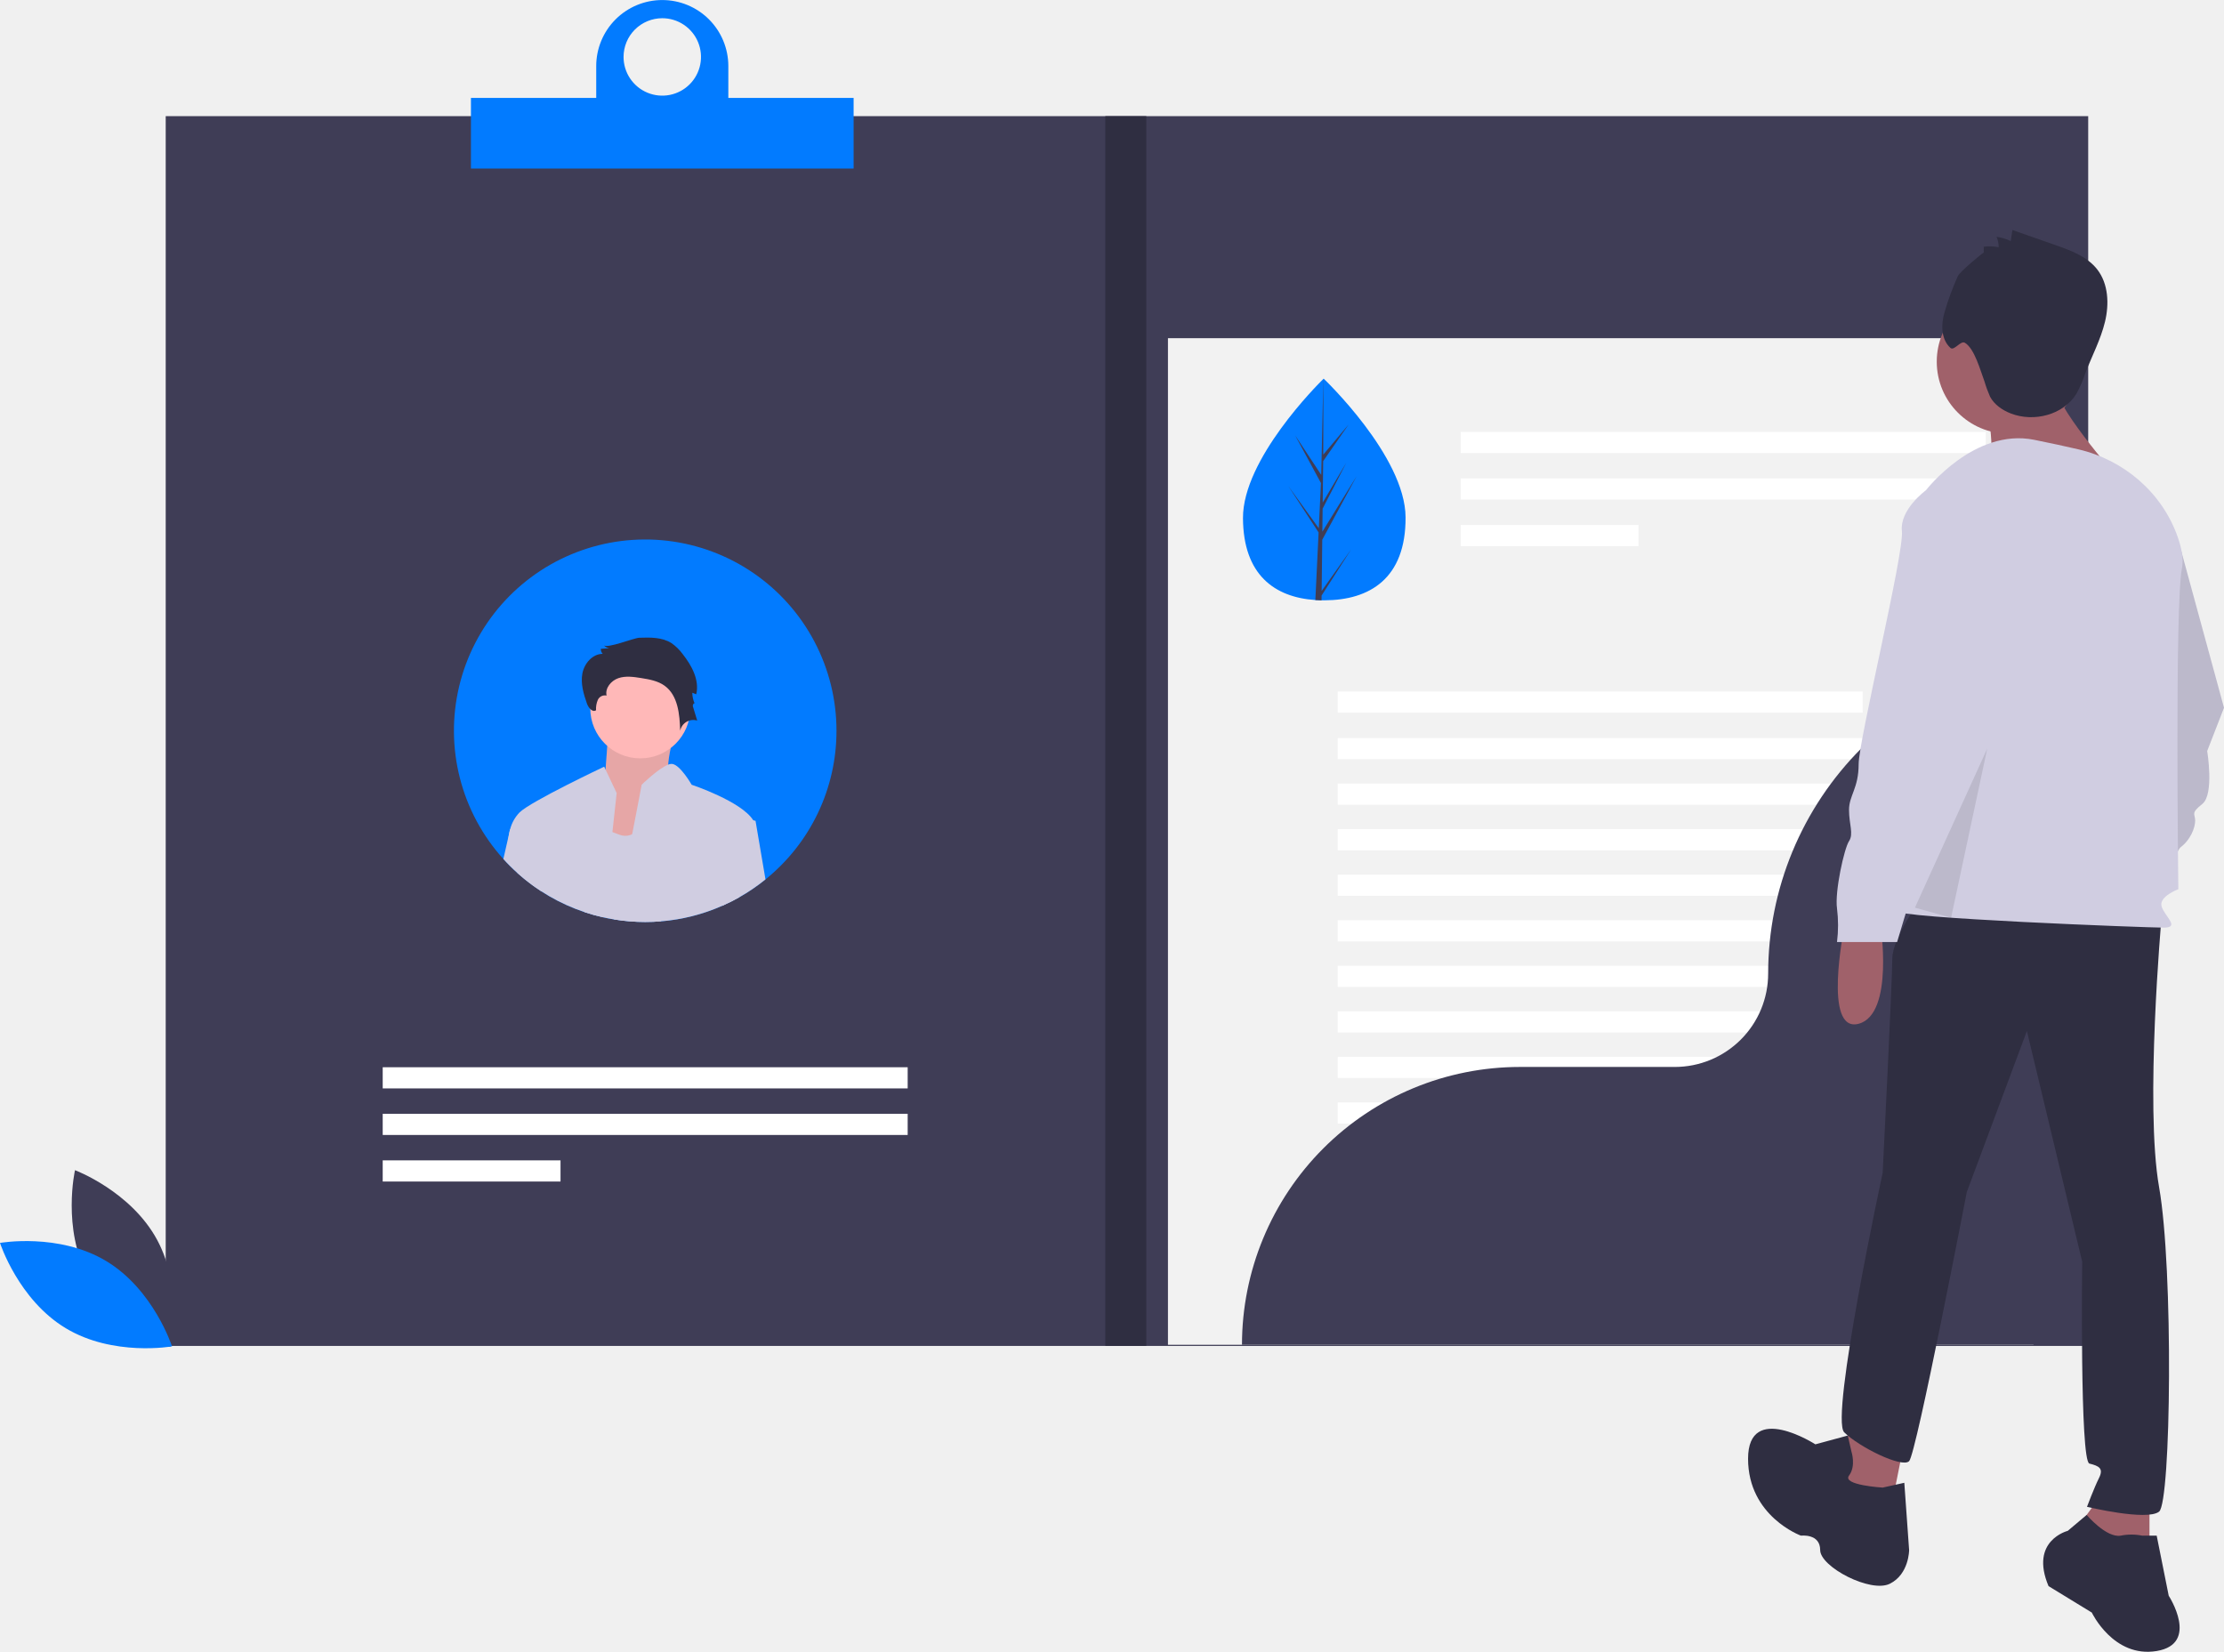
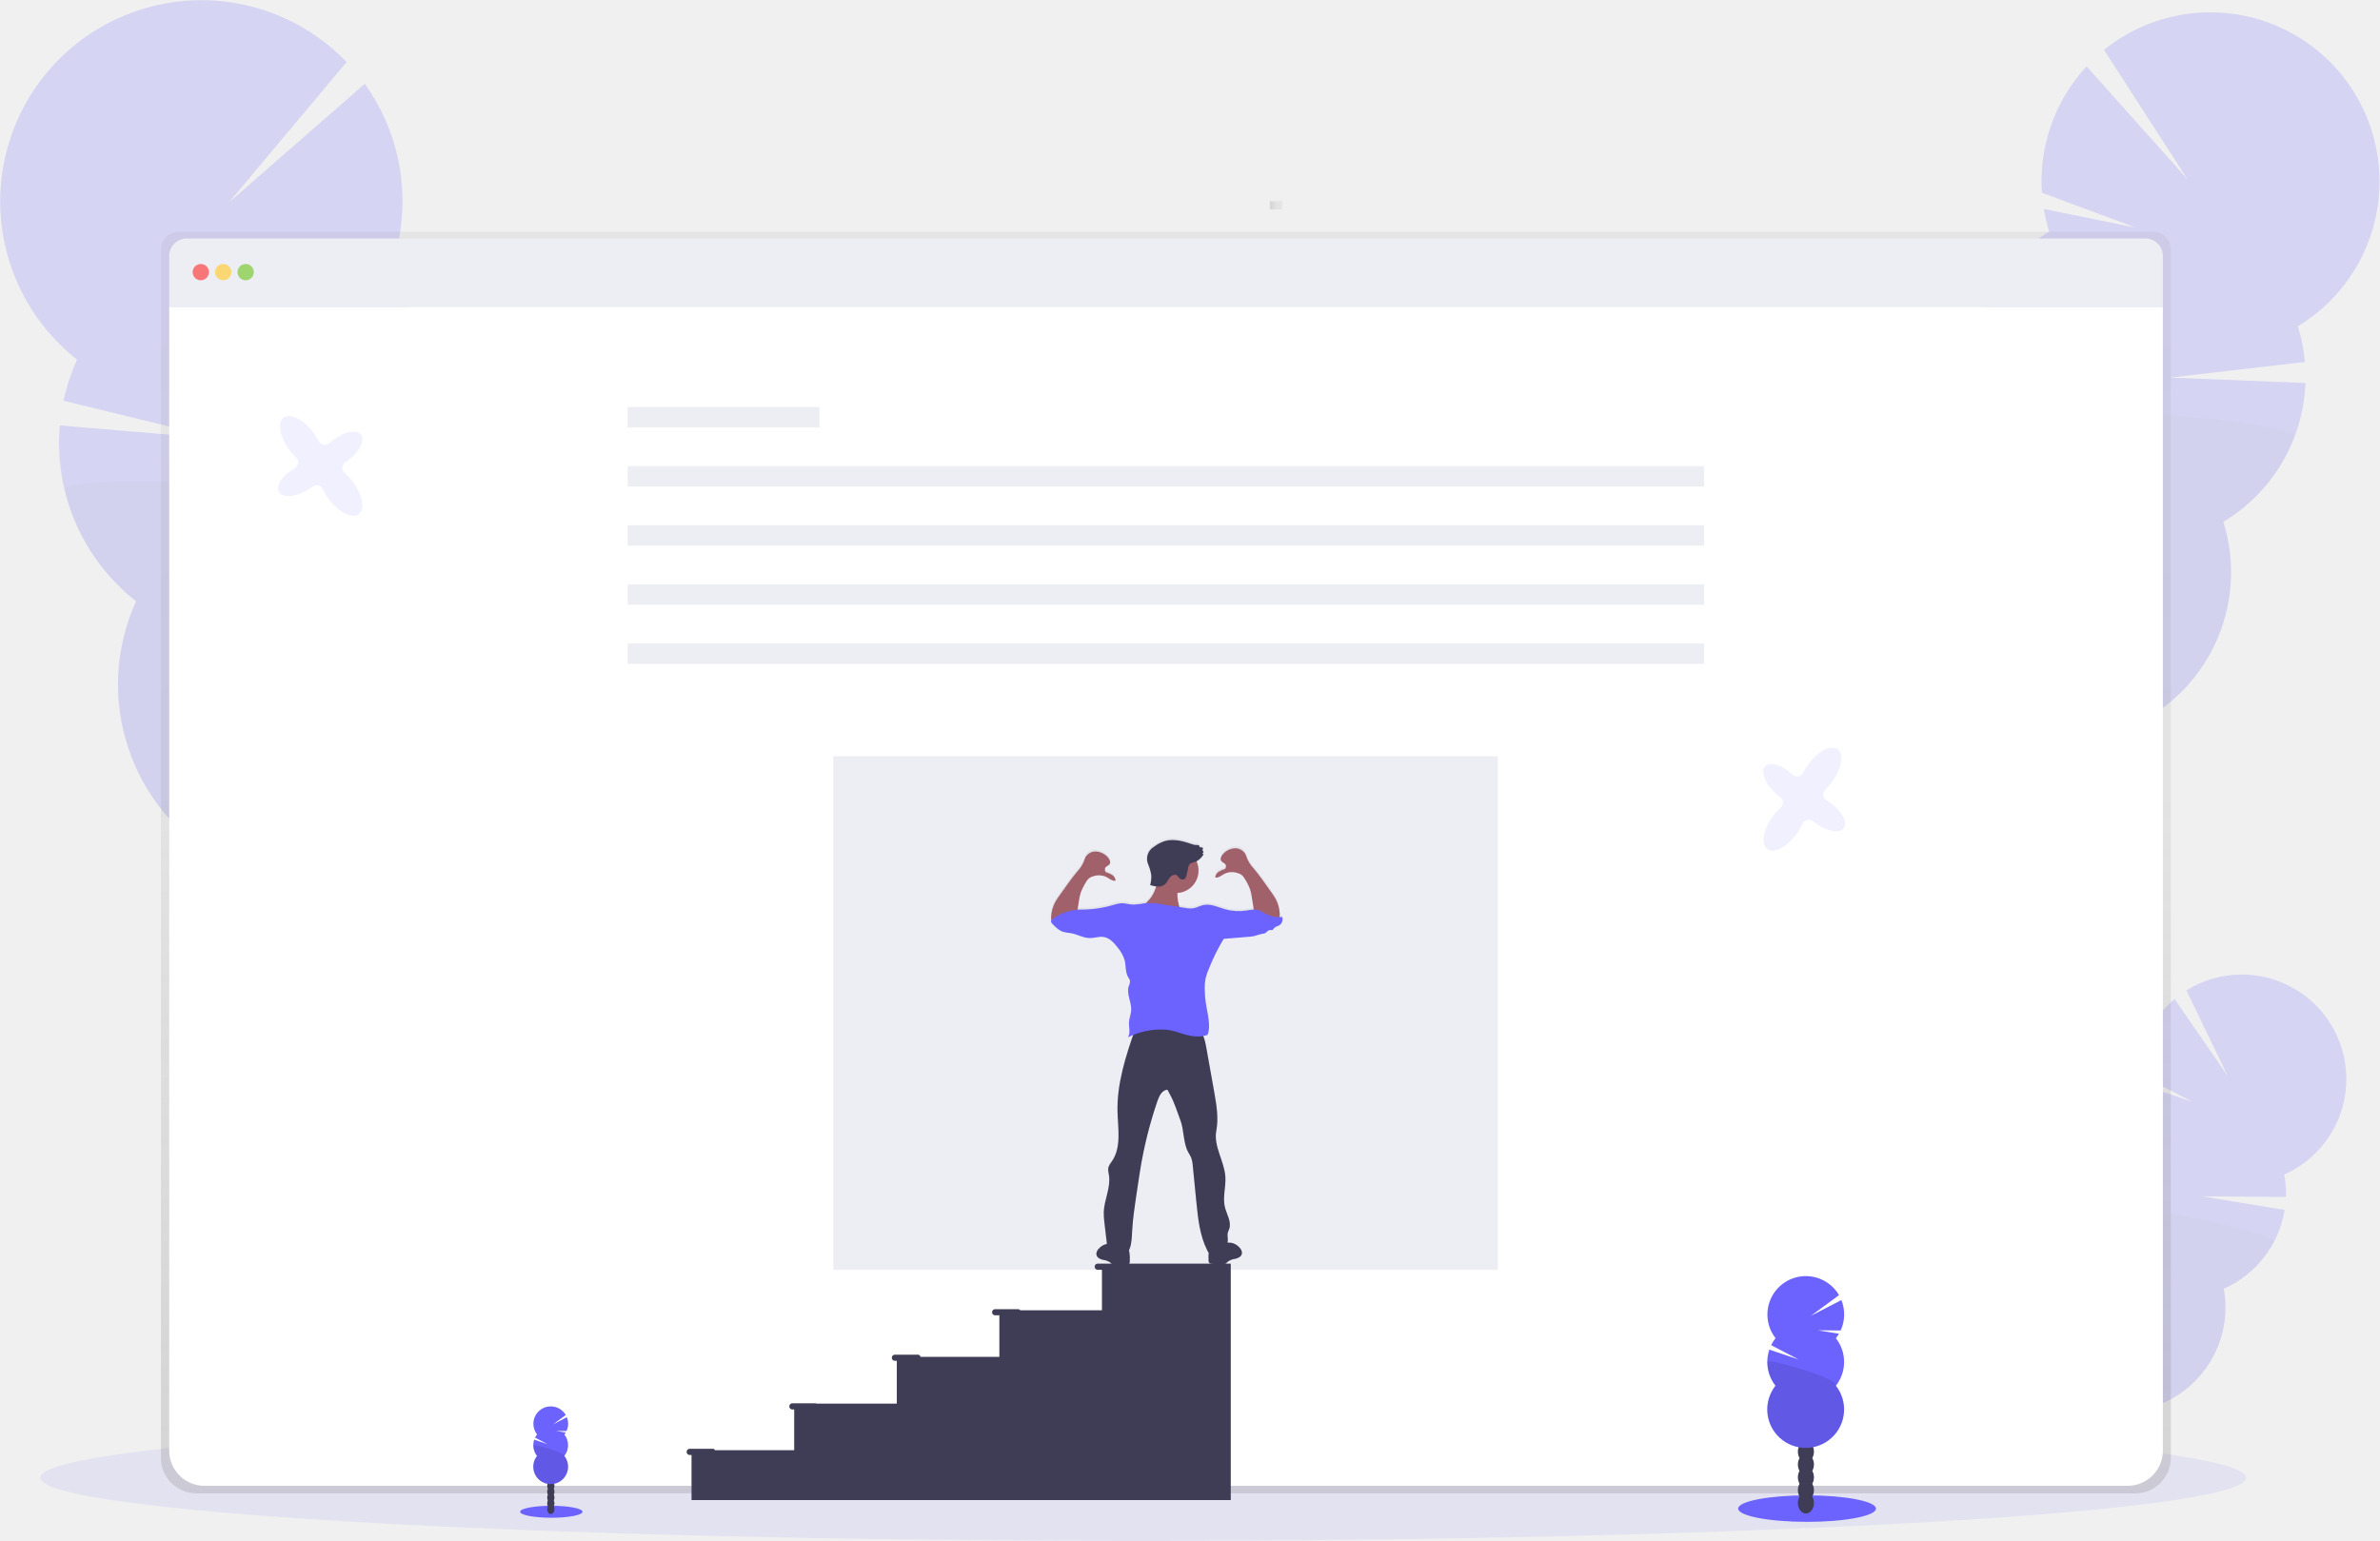
- <svg xmlns="http://www.w3.org/2000/svg" width="2192" height="1628" viewBox="0 0 2192 1628" fill="none">
-   <g clip-path="url(#clip0)">
-     <path d="M2058.15 114.474H163.327V1326.55H2058.15V114.474Z" fill="#3F3D56" />
-     <path d="M2004.27 333.322H1151.15V1325.43H2004.27V333.322Z" fill="#F2F2F2" />
-     <path d="M86.863 1258.73C112.793 1306.81 167.826 1327.45 167.826 1327.45C167.826 1327.45 180.819 1270.13 154.888 1222.05C128.958 1173.98 73.925 1153.34 73.925 1153.34C73.925 1153.34 60.933 1210.65 86.863 1258.73Z" fill="#3F3D56" />
-     <path d="M104.686 1242.91C151.501 1271.07 169.531 1327 169.531 1327C169.531 1327 111.659 1337.28 64.844 1309.12C18.03 1280.96 0 1225.03 0 1225.03C0 1225.03 57.872 1214.75 104.686 1242.91Z" fill="#027BFF" />
-     <path d="M1957.12 425.635H1439.7V446.495H1957.12V425.635Z" fill="white" />
-     <path d="M1957.12 471.526H1439.7V492.385H1957.12V471.526Z" fill="white" />
-     <path d="M1614.96 517.417H1439.7V538.276H1614.96V517.417Z" fill="white" />
-     <path d="M894.618 1051.88H377.201V1072.74H894.618V1051.88Z" fill="white" />
-     <path d="M894.618 1097.77H377.201V1118.63H894.618V1097.77Z" fill="white" />
-     <path d="M552.455 1143.66H377.201V1164.52H552.455V1143.66Z" fill="white" />
-     <path d="M1835.89 681.519H1318.47V702.378H1835.89V681.519Z" fill="white" />
-     <path d="M1835.89 727.41H1318.47V748.269H1835.89V727.41Z" fill="white" />
-     <path d="M1835.89 772.302H1318.47V793.161H1835.89V772.302Z" fill="white" />
-     <path d="M1835.89 817.193H1318.47V838.053H1835.89V817.193Z" fill="white" />
-     <path d="M1835.89 862.085H1318.47V882.945H1835.89V862.085Z" fill="white" />
-     <path d="M1835.89 906.977H1318.47V927.836H1835.89V906.977Z" fill="white" />
-     <path d="M1835.89 951.869H1318.47V972.729H1835.89V951.869Z" fill="white" />
-     <path d="M1835.89 996.761H1318.47V1017.62H1835.89V996.761Z" fill="white" />
-     <path d="M1835.89 1041.65H1318.47V1062.51H1835.89V1041.65Z" fill="white" />
-     <path d="M1835.89 1086.54H1318.47V1107.4H1835.89V1086.54Z" fill="white" />
-     <path d="M1835.89 1131.44H1318.47V1152.3H1835.89V1131.44Z" fill="white" />
-     <path d="M824.448 720.2C824.479 748.303 818.209 776.056 806.099 801.417C793.989 826.778 776.347 849.103 754.47 866.75C746.38 873.321 737.751 879.2 728.675 884.325C723.197 887.435 717.562 890.26 711.792 892.787C692.667 901.225 672.26 906.392 651.423 908.073C646.304 908.499 641.133 908.708 635.909 908.701C625.574 908.712 615.257 907.864 605.062 906.164C601.47 905.603 597.923 904.908 594.421 904.1C588.299 902.738 582.252 901.06 576.303 899.072C551.846 890.916 529.326 877.821 510.142 860.599C505.2 856.219 500.515 851.558 496.11 846.638C475.582 823.946 460.888 796.599 453.297 766.959C445.706 737.319 445.446 706.276 452.54 676.513C459.634 646.75 473.869 619.161 494.014 596.129C514.159 573.097 539.61 555.314 568.168 544.317C596.725 533.32 627.531 529.439 657.925 533.009C688.319 536.58 717.386 547.494 742.617 564.809C767.847 582.125 788.482 605.321 802.739 632.394C816.997 659.467 824.448 689.604 824.448 720.2V720.2Z" fill="#027BFF" />
-     <path d="M1385.35 509.921C1385.62 570.254 1349.84 591.476 1305.59 591.672C1304.56 591.677 1303.54 591.67 1302.52 591.651C1300.47 591.616 1298.44 591.532 1296.43 591.398C1256.48 588.748 1225.35 566.741 1225.1 510.632C1224.85 452.566 1298.75 378.959 1304.29 373.516L1304.3 373.511C1304.51 373.303 1304.62 373.2 1304.62 373.2C1304.62 373.2 1385.08 449.593 1385.35 509.921Z" fill="#027BFF" />
-     <path d="M1302.63 582.456L1331.76 541.39L1302.58 586.951L1302.52 591.651C1300.47 591.616 1298.44 591.532 1296.43 591.398L1299.32 531.027L1299.29 530.56L1299.35 530.471L1299.62 524.766L1269.97 479.354L1299.69 520.494L1299.77 521.703L1301.95 476.09L1276.53 429.139L1302.23 468.074L1304.29 373.516L1304.3 373.201L1304.3 373.511L1304.22 448.074L1329.18 418.404L1304.14 454.496L1303.66 495.332L1326.93 456.042L1303.59 501.335L1303.32 524.042L1337.1 469.346L1303.23 531.964L1302.63 582.456Z" fill="#3F3D56" />
-     <path d="M2057.02 645.321C1973.66 645.321 1893.72 678.428 1834.78 737.36C1775.83 796.292 1742.72 876.221 1742.72 959.563V959.564C1742.72 983.971 1733.02 1007.38 1715.76 1024.64C1698.5 1041.9 1675.08 1051.59 1650.67 1051.59H1498.01C1462.04 1051.59 1426.42 1058.68 1393.19 1072.44C1359.96 1086.2 1329.77 1106.37 1304.33 1131.8C1278.9 1157.23 1258.72 1187.41 1244.96 1220.64C1231.2 1253.86 1224.11 1289.47 1224.11 1325.43V1325.43H2057.02V645.321H2057.02Z" fill="#3F3D56" />
-     <path d="M1129.82 114.474H1089.41V1326.55H1129.82V114.474Z" fill="#2F2E41" />
-     <path d="M717.854 96.517V65.093C717.843 47.836 710.979 31.29 698.771 19.091C686.562 6.892 670.008 0.039 652.747 0.039C635.487 0.039 618.933 6.892 606.724 19.091C594.516 31.29 587.652 47.836 587.641 65.093V96.517H464.164V166.1H841.331V96.517H717.854ZM652.748 17.957C660.296 17.957 667.675 20.195 673.951 24.388C680.228 28.58 685.119 34.54 688.008 41.512C690.897 48.485 691.653 56.157 690.18 63.559C688.707 70.961 685.072 77.76 679.735 83.097C674.397 88.433 667.597 92.067 660.193 93.54C652.79 95.012 645.116 94.256 638.142 91.368C631.168 88.48 625.208 83.589 621.014 77.314C616.82 71.039 614.582 63.662 614.582 56.115C614.582 51.104 615.569 46.142 617.487 41.512C619.405 36.883 622.216 32.676 625.76 29.133C629.304 25.59 633.512 22.779 638.142 20.861C642.773 18.944 647.736 17.957 652.748 17.957V17.957Z" fill="#027BFF" />
-     <path d="M669.388 707.762C669.388 707.762 650.635 761.124 662.175 769.334C673.715 777.544 623.227 844.589 623.227 844.589L562.641 828.17L595.819 772.07C595.819 772.07 600.147 715.971 600.147 707.762C600.147 699.552 669.388 707.762 669.388 707.762Z" fill="#FFB8B8" />
-     <path opacity="0.1" d="M669.388 707.762C669.388 707.762 650.635 761.124 662.175 769.334C673.715 777.544 623.227 844.589 623.227 844.589L562.641 828.17L595.819 772.07C595.819 772.07 600.147 715.971 600.147 707.762C600.147 699.552 669.388 707.762 669.388 707.762Z" fill="black" />
-     <path d="M631.068 747.442C658.278 747.442 680.336 725.388 680.336 698.184C680.336 670.98 658.278 648.926 631.068 648.926C603.859 648.926 581.801 670.98 581.801 698.184C581.801 725.388 603.859 747.442 631.068 747.442Z" fill="#FFB8B8" />
-     <path d="M594.421 904.1C588.299 902.738 582.252 901.06 576.304 899.072L585.733 834.428L588.651 814.496L603.603 820.107C605.624 820.848 607.914 821.723 610.541 822.688C612.549 823.474 614.696 823.839 616.851 823.762C619.006 823.685 621.122 823.166 623.068 822.239C637.526 815.618 646.125 789.85 646.125 789.85C646.125 789.85 646.708 797.078 647.472 809.31C648.841 830.791 650.817 867.737 651.423 908.073C646.304 908.499 641.133 908.709 635.91 908.701C625.575 908.712 615.257 907.864 605.063 906.165C601.471 905.603 597.923 904.908 594.421 904.1Z" fill="#D0CDE1" />
-     <path d="M607.802 781.657L603.603 820.107L601.56 838.715L594.421 904.1C588.299 902.738 582.252 901.06 576.304 899.072C551.846 890.916 529.326 877.821 510.142 860.599L501.05 828.165C501.099 826.23 501.294 824.302 501.634 822.396C501.632 822.384 501.633 822.372 501.637 822.36C501.641 822.349 501.647 822.338 501.656 822.329C501.924 820.631 502.299 818.952 502.779 817.301C502.791 817.281 502.798 817.258 502.801 817.234C504.412 811.059 507.581 805.402 512.006 800.803C522.961 789.85 595.477 755.642 595.477 755.642L596.846 758.515L607.802 781.657Z" fill="#D0CDE1" />
-     <path d="M630.019 628.569C640.941 628.178 652.629 627.985 661.838 633.87C666.075 636.823 669.791 640.46 672.835 644.632C681.804 655.968 689.553 670.231 686.222 684.296L682.352 682.787C682.352 686.541 683.187 690.249 684.796 693.641C684.251 692.057 682.427 694.618 682.915 696.22L687.178 710.201C685.416 709.658 683.561 709.492 681.731 709.711C679.901 709.931 678.138 710.532 676.555 711.477C674.973 712.421 673.606 713.687 672.543 715.192C671.481 716.698 670.747 718.41 670.388 720.217C669.901 703.978 668.216 685.358 655.04 675.849C648.396 671.054 639.987 669.59 631.896 668.29C624.432 667.091 616.608 665.948 609.459 668.404C602.31 670.861 596.222 678.171 597.842 685.553C596.138 685.17 594.353 685.382 592.786 686.154C591.219 686.926 589.964 688.212 589.23 689.797C587.849 693.012 587.245 696.507 587.466 700C583.953 702.482 579.954 697.552 578.522 693.496C575.16 683.973 572.173 673.837 573.983 663.903C575.794 653.969 583.891 644.475 593.991 644.442C592.765 643.095 592.111 641.325 592.167 639.505L600.491 638.802C598.378 638.503 596.435 637.479 594.994 635.904C598.336 639.581 624.614 628.762 630.019 628.569Z" fill="#2F2E41" />
-     <path d="M744.659 817.234C743.38 827.492 736.061 856.469 728.675 884.325C723.197 887.435 717.562 890.26 711.792 892.787C692.667 901.226 672.26 906.393 651.423 908.073C646.304 908.499 641.133 908.709 635.909 908.701C625.575 908.712 615.257 907.864 605.062 906.165C608.879 891.44 614.02 867.176 618.825 843.406C620.284 836.223 621.721 829.063 623.068 822.239C628.344 795.349 632.429 773.442 632.429 773.442C632.429 773.442 648.818 757.371 658.539 753.645C659.856 753.057 661.302 752.818 662.738 752.949C670.752 754.273 681.708 773.442 681.708 773.442C681.708 773.442 730.875 789.827 742.369 808.435C744.119 811.019 744.927 814.125 744.659 817.234V817.234Z" fill="#D0CDE1" />
-     <path d="M536.633 817.234L533.76 878.646C525.42 873.268 517.522 867.233 510.142 860.599C505.2 856.22 500.515 851.558 496.11 846.638C498.468 836.29 500.443 827.582 501.633 822.397C501.632 822.384 501.633 822.372 501.637 822.36C501.641 822.349 501.647 822.338 501.656 822.329C502.284 819.456 502.688 817.683 502.778 817.301C502.79 817.281 502.798 817.258 502.801 817.234H536.633Z" fill="#D0CDE1" />
-     <path d="M754.471 866.75C746.38 873.321 737.751 879.2 728.675 884.325C723.198 887.435 717.562 890.26 711.792 892.787L706.337 861.003L711.815 800.803L742.37 808.435L744.66 809.019L754.471 866.75Z" fill="#D0CDE1" />
-     <path d="M2049.85 972.318C2049.85 972.318 2028.53 1076.54 2064.07 1067.06C2099.61 1057.59 2085.39 967.581 2085.39 967.581L2049.85 972.318Z" fill="#A0616A" />
-     <path d="M2149.36 541.231H2125.67C2125.67 541.231 2099.61 560.18 2101.98 581.497C2104.34 602.815 2059.33 787.567 2059.33 811.253C2059.33 834.939 2049.86 842.045 2049.86 856.256C2049.86 870.468 2054.59 879.942 2049.86 887.048C2045.12 894.154 2035.64 936.789 2038.01 953.369C2039.39 964.38 2039.39 975.519 2038.01 986.53H2097.24C2097.24 986.53 2139.88 842.045 2149.36 834.939C2158.83 827.833 2163.57 815.99 2163.57 808.884C2163.57 801.778 2158.83 801.778 2170.68 792.304C2182.52 782.829 2175.42 740.194 2175.42 740.194L2192 697.559L2149.36 541.231Z" fill="#D0CDE1" />
-     <path opacity="0.1" d="M2149.36 541.231H2125.67C2125.67 541.231 2099.61 560.18 2101.98 581.497C2104.34 602.815 2059.33 787.567 2059.33 811.253C2059.33 834.939 2049.86 842.045 2049.86 856.256C2049.86 870.468 2054.59 879.942 2049.86 887.048C2045.12 894.154 2035.64 936.789 2038.01 953.369C2039.39 964.38 2039.39 975.519 2038.01 986.53H2097.24C2097.24 986.53 2139.88 842.045 2149.36 834.939C2158.83 827.833 2163.57 815.99 2163.57 808.884C2163.57 801.778 2158.83 801.778 2170.68 792.304C2182.52 782.829 2175.42 740.194 2175.42 740.194L2192 697.559L2149.36 541.231Z" fill="black" />
-     <path d="M1817.68 914.287C1817.68 914.287 1796.36 1018.51 1831.9 1009.03C1867.43 999.557 1853.22 909.55 1853.22 909.55L1817.68 914.287Z" fill="#A0616A" />
-     <path d="M1824.79 1399.85L1810.58 1459.07L1862.7 1492.23L1876.91 1421.17L1824.79 1399.85Z" fill="#A0616A" />
-     <path d="M2071.18 1473.28L2045.12 1508.81L2075.91 1544.34H2118.56V1473.28H2071.18Z" fill="#A0616A" />
-     <path d="M2125.66 1513.55H2111.45C2104.42 1512.12 2097.16 1512.12 2090.13 1513.55C2075.91 1515.91 2056.63 1493.12 2056.63 1493.12L2038.01 1508.81C2038.01 1508.81 2000.1 1518.28 2019.06 1563.29L2061.7 1589.34C2061.7 1589.34 2083.02 1634.34 2125.66 1627.24C2168.31 1620.13 2137.51 1572.76 2137.51 1572.76L2125.66 1513.55Z" fill="#2F2E41" />
-     <path d="M1824.79 1430.64L1821.19 1414.87L1789.25 1423.54C1789.25 1423.54 1722.92 1380.9 1722.92 1437.75C1722.92 1494.6 1775.04 1513.55 1775.04 1513.55C1775.04 1513.55 1793.99 1511.18 1793.99 1527.76C1793.99 1544.34 1843.74 1570.39 1862.7 1560.92C1881.65 1551.44 1881.65 1527.76 1881.65 1527.76L1876.91 1461.44L1855.59 1466.17C1855.59 1466.17 1815.31 1463.81 1822.42 1454.33C1829.53 1444.86 1824.79 1430.64 1824.79 1430.64Z" fill="#2F2E41" />
-     <path d="M1893.49 885.864C1893.49 885.864 1865.07 923.762 1865.07 945.079C1865.07 966.397 1855.59 1155.89 1855.59 1155.89C1855.59 1155.89 1803.47 1397.48 1817.68 1411.7C1831.9 1425.91 1874.54 1447.22 1881.65 1440.12C1888.76 1433.01 1938.51 1174.83 1938.51 1174.83L1997.73 1016.14L2052.22 1243.52C2052.22 1243.52 2049.85 1440.12 2059.33 1442.49C2068.81 1444.86 2073.55 1447.22 2068.81 1456.7C2064.07 1466.17 2056.96 1485.12 2056.96 1485.12C2056.96 1485.12 2116.19 1499.33 2128.03 1489.86C2139.88 1480.39 2142.25 1250.63 2128.03 1170.1C2113.82 1089.56 2130.4 904.813 2130.4 904.813L1893.49 885.864Z" fill="#2F2E41" />
-     <path d="M1979.97 427.538C2019.22 427.538 2051.04 395.724 2051.04 356.479C2051.04 317.235 2019.22 285.421 1979.97 285.421C1940.71 285.421 1908.89 317.235 1908.89 356.479C1908.89 395.724 1940.71 427.538 1979.97 427.538Z" fill="#A0616A" />
-     <path d="M1958.64 401.483C1958.64 401.483 1968.12 451.224 1958.64 465.435C1949.17 479.647 2086.58 470.173 2086.58 470.173C2086.58 470.173 2020.24 394.377 2027.35 380.165C2034.46 365.954 1958.64 401.483 1958.64 401.483Z" fill="#A0616A" />
-     <path d="M1898.23 483.2C1898.23 483.2 1945.62 421.616 2004.84 433.459C2020.83 436.656 2035.44 439.854 2048.25 442.818C2093.38 453.263 2130.9 485.419 2146.32 529.092C2150.32 540.417 2152.32 551.298 2150.54 560.18C2143.43 595.709 2146.99 876.389 2146.99 876.389C2146.99 876.389 2128.04 883.495 2130.4 892.97C2132.77 902.444 2149.36 914.287 2132.77 914.287C2116.19 914.287 1865.07 904.813 1869.8 897.707C1874.54 890.601 1898.23 483.2 1898.23 483.2Z" fill="#D0CDE1" />
-     <path d="M1921.92 483.2H1898.23C1898.23 483.2 1872.17 502.149 1874.54 523.466C1876.91 544.784 1831.9 729.536 1831.9 753.222C1831.9 776.908 1822.42 784.014 1822.42 798.225C1822.42 812.437 1827.16 821.911 1822.42 829.017C1817.68 836.123 1808.21 878.758 1810.58 895.338C1811.95 906.349 1811.95 917.488 1810.58 928.499H1869.8C1869.8 928.499 1912.45 784.014 1921.92 776.908C1931.4 769.802 1936.14 757.959 1936.14 750.853C1936.14 743.747 1931.4 743.747 1943.25 734.273C1955.09 724.798 1947.98 682.163 1947.98 682.163L1964.57 639.528L1921.92 483.2Z" fill="#D0CDE1" />
-     <path opacity="0.1" d="M1887.38 894.582L1958.64 737.825L1923.02 904.537L1887.38 894.582Z" fill="black" />
-     <path d="M1955.17 249.022L1955.21 243.158C1960.11 242.536 1965.07 242.71 1969.91 243.674C1969.97 240.134 1969.23 236.627 1967.76 233.406C1972.64 234.048 1977.39 235.46 1981.82 237.59L1983.45 226.699L2025.89 241.567C2041.12 246.904 2057.22 252.846 2067.1 265.602C2078.12 279.823 2078.92 299.722 2074.69 317.208C2070.46 334.694 2061.86 350.759 2055.43 367.565C2053.09 374.74 2050.07 381.677 2046.42 388.281C2033.59 408.951 2004.64 416.327 1981.95 407.546C1973.58 404.305 1965.67 398.901 1961.43 390.99C1959.26 386.082 1957.41 381.038 1955.9 375.889C1951.95 365.445 1946.2 343.598 1936.62 337.85C1932.41 335.321 1925.99 346.18 1922.35 342.877C1913.01 334.39 1912.95 319.558 1916.65 307.488C1920.14 295.393 1924.49 283.566 1929.69 272.099C1931.92 267.472 1955.18 248.319 1955.17 249.022Z" fill="#2F2E41" />
+ <svg xmlns="http://www.w3.org/2000/svg" xmlns:xlink="http://www.w3.org/1999/xlink" id="bf987f75-b15a-4b7f-a137-75b4492c4a21" data-name="Layer 1" width="1167.52" height="756.03" viewBox="0 0 1167.52 756.03">
+   <defs>
+     <linearGradient id="b752362c-f89d-48d5-9dd1-266417fc8d3c" x1="588.17" y1="804.7" x2="588.17" y2="185.7" gradientUnits="userSpaceOnUse">
+       <stop offset="0" stop-color="gray" stop-opacity="0.25" />
+       <stop offset="0.54" stop-color="gray" stop-opacity="0.12" />
+       <stop offset="1" stop-color="gray" stop-opacity="0.1" />
+     </linearGradient>
+     <linearGradient id="a11e32f9-0bc0-4cef-b66b-30dd4b707f0c" x1="567.7" y1="1179.83" x2="567.7" y2="1173.83" gradientTransform="translate(74.47 -1004.13)" xlink:href="#b752362c-f89d-48d5-9dd1-266417fc8d3c" />
+     <linearGradient id="ada07a9a-e50a-4215-9506-0eaaef22308f" x1="588.52" y1="693.03" x2="588.52" y2="483.16" xlink:href="#b752362c-f89d-48d5-9dd1-266417fc8d3c" />
+   </defs>
+   <ellipse cx="560.76" cy="725.03" rx="541" ry="31" fill="#6c63ff" opacity="0.1" />
+   <g opacity="0.2">
+     <path d="M1023.5,798.41a17.73,17.73,0,0,1-1.73,2.67q-8.64-6.09-17.57-11.93c.12-.25.25-.51.39-.76a16.84,16.84,0,0,1,6-6.52c3.29-2,7-2.48,10-.86s4.76,4.94,4.94,8.78A16.84,16.84,0,0,1,1023.5,798.41Z" transform="translate(-16.24 -71.99)" fill="#3f3d56" />
+     <ellipse cx="1022.06" cy="778.26" rx="14.01" ry="10.7" transform="translate(-160.29 1245.24) rotate(-62.09)" fill="#3f3d56" />
+     <ellipse cx="1030.07" cy="763.12" rx="14.01" ry="10.7" transform="translate(-142.65 1244.27) rotate(-62.09)" fill="#3f3d56" />
+     <ellipse cx="1038.09" cy="747.99" rx="14.01" ry="10.7" transform="translate(-125.01 1243.3) rotate(-62.09)" fill="#3f3d56" />
+     <ellipse cx="1046.11" cy="732.85" rx="14.01" ry="10.7" transform="translate(-107.37 1242.33) rotate(-62.09)" fill="#3f3d56" />
+     <path d="M1065.55,610.51a51.89,51.89,0,0,1-.78-7l27,9.08-27-14A51.4,51.4,0,0,1,1083,562.14L1109.11,600l-20.31-42.07a51.28,51.28,0,1,1,48,90.35,51.19,51.19,0,0,1,.8,11l-41.15-.32,40.52,6.67a51.33,51.33,0,0,1-29.84,38.68,51.28,51.28,0,1,1-71.23-37.72,51.29,51.29,0,0,1,29.67-56Z" transform="translate(-16.24 -71.99)" fill="#6c63ff" />
+     <path d="M1131.64,681.39a51,51,0,0,1-24.53,22.88,51.28,51.28,0,1,1-71.23-37.72C1033.89,655.62,1134.34,676.31,1131.64,681.39Z" transform="translate(-16.24 -71.99)" opacity="0.1" />
  </g>
-   <defs>
-     <clipPath id="clip0">
-       <rect width="2192" height="1628" fill="white" />
-     </clipPath>
-   </defs>
+   <g opacity="0.2">
+     <path d="M991.37,495.94a31.64,31.64,0,0,1-2.25,4.64q-15.11-8.06-30.61-15.66c.14-.43.3-.88.47-1.31a27.2,27.2,0,0,1,8.3-11.66c4.87-3.9,10.74-5.37,16-3.38s8.62,7,9.67,13.11A27.21,27.21,0,0,1,991.37,495.94Z" transform="translate(-16.24 -71.99)" fill="#3f3d56" />
+     <ellipse cx="985.03" cy="463.85" rx="22.69" ry="17.33" transform="translate(184.88 1147.47) rotate(-69.16)" fill="#3f3d56" />
+     <ellipse cx="994.89" cy="437.94" rx="22.69" ry="17.33" transform="translate(215.46 1139.99) rotate(-69.16)" fill="#3f3d56" />
+     <ellipse cx="1004.76" cy="412.02" rx="22.69" ry="17.33" transform="translate(246.03 1132.51) rotate(-69.16)" fill="#3f3d56" />
+     <ellipse cx="1014.62" cy="386.11" rx="22.69" ry="17.33" transform="translate(276.61 1125.04) rotate(-69.16)" fill="#3f3d56" />
+     <path d="M1021.49,185.69a83.36,83.36,0,0,1-2.65-11.18l45.22,9.21-46.16-17.18a83.11,83.11,0,0,1,21.91-62L1089.37,160l-41-63.53a83,83,0,1,1,95.09,135.6,83.42,83.42,0,0,1,3.46,17.51l-66.17,7.68,66.43,2.65A83.07,83.07,0,0,1,1106.93,328a83,83,0,1,1-122-46.42,83,83,0,0,1,36.52-95.93Z" transform="translate(-16.24 -71.99)" fill="#6c63ff" />
+     <path d="M1141.79,286.39A82.59,82.59,0,0,1,1106.93,328a83,83,0,1,1-122-46.42C979.6,264.46,1145.11,277.69,1141.79,286.39Z" transform="translate(-16.24 -71.99)" opacity="0.1" />
+   </g>
+   <g opacity="0.2">
+     <path d="M194.62,582.15a37.29,37.29,0,0,0,2,5.8q19-7.28,38.43-14c-.11-.53-.22-1.08-.36-1.62a32.41,32.41,0,0,0-8.07-15c-5.18-5.32-11.89-7.92-18.34-6.34s-11.2,7-13.35,14A32.49,32.49,0,0,0,194.62,582.15Z" transform="translate(-16.24 -71.99)" fill="#3f3d56" />
+     <ellipse cx="206.83" cy="545.22" rx="20.61" ry="26.98" transform="translate(-139.61 -7.4) rotate(-13.72)" fill="#3f3d56" />
+     <ellipse cx="199.01" cy="513.19" rx="20.61" ry="26.98" transform="translate(-132.24 -10.16) rotate(-13.72)" fill="#3f3d56" />
+     <ellipse cx="191.2" cy="481.16" rx="20.61" ry="26.98" transform="translate(-124.87 -12.93) rotate(-13.72)" fill="#3f3d56" />
+     <ellipse cx="183.38" cy="449.12" rx="20.61" ry="26.98" transform="translate(-117.5 -15.7) rotate(-13.72)" fill="#3f3d56" />
+     <path d="M204.82,211.62a97.86,97.86,0,0,0,4.78-12.8L154.89,203l57-13.46a98.81,98.81,0,0,0-16.71-76.43L128.5,171.35l57.77-68.92a98.72,98.72,0,1,0-132.2,146,99.32,99.32,0,0,0-6.67,20.16l76.95,18.81-78.78-6.67A98.81,98.81,0,0,0,83,367a98.71,98.71,0,1,0,150.76-36.8,98.71,98.71,0,0,0-29-118.58Z" transform="translate(-16.24 -71.99)" fill="#6c63ff" />
+     <path d="M48,312.71A98.29,98.29,0,0,0,83,367a98.71,98.71,0,1,0,150.76-36.8C242.64,310.75,45.39,302,48,312.71Z" transform="translate(-16.24 -71.99)" opacity="0.1" />
+   </g>
+   <path d="M1072.54,185.7H103.8a8.64,8.64,0,0,0-8.63,8.66V787.24a17.43,17.43,0,0,0,17.4,17.46h951.2a17.43,17.43,0,0,0,17.4-17.46V194.36A8.65,8.65,0,0,0,1072.54,185.7Z" transform="translate(-16.24 -71.99)" fill="url(#b752362c-f89d-48d5-9dd1-266417fc8d3c)" />
+   <path d="M1077.25,222.51V783.75A17.26,17.26,0,0,1,1060,801H116.51a17.26,17.26,0,0,1-17.26-17.26V222.51Z" transform="translate(-16.24 -71.99)" fill="#fff" />
+   <path d="M1077.25,197.57v24.94h-978V197.57a8.56,8.56,0,0,1,8.56-8.56h960.88A8.56,8.56,0,0,1,1077.25,197.57Z" transform="translate(-16.24 -71.99)" fill="#ededf4" />
+   <circle cx="98.51" cy="133.52" r="4" fill="#fa5959" opacity="0.8" />
+   <circle cx="109.51" cy="133.52" r="4" fill="#fed253" opacity="0.8" />
+   <circle cx="120.51" cy="133.52" r="4" fill="#8ccf4d" opacity="0.8" />
+   <rect x="640.17" y="169.7" width="4" height="6" transform="translate(798.63 -541.45) rotate(90)" fill="url(#a11e32f9-0bc0-4cef-b66b-30dd4b707f0c)" />
+   <rect x="307.93" y="199.71" width="94" height="10" fill="#ededf4" />
+   <rect x="307.93" y="228.71" width="528" height="10" fill="#ededf4" />
+   <rect x="307.93" y="257.71" width="528" height="10" fill="#ededf4" />
+   <rect x="307.93" y="286.71" width="528" height="10" fill="#ededf4" />
+   <rect x="307.93" y="315.71" width="528" height="10" fill="#ededf4" />
+   <rect x="408.76" y="371.03" width="326" height="252" fill="#ededf4" />
+   <path d="M645.2,521.09c-.42,0-.84.06-1.27.07a5.58,5.58,0,0,0,.14-1.78,17,17,0,0,0-2-7.21,31.3,31.3,0,0,0-2.48-3.76c-2.72-3.76-5.24-7.6-8.23-11.15a17.93,17.93,0,0,1-3.17-4.67,22.83,22.83,0,0,0-1.08-2.71,5.83,5.83,0,0,0-5.45-2.65,8.65,8.65,0,0,0-5.52,2.92c-.84.9-1.53,2.29-.83,3.31s2.22,1.15,2.31,2.27c0,.6,0,1.58-.61,1.77a10.87,10.87,0,0,0-3.06,1.34,3.61,3.61,0,0,0-1.61,2.8c1.73.26,3.18-1.19,4.75-2a8.77,8.77,0,0,1,6.28-.23,5.88,5.88,0,0,1,2.16,1.09,7.61,7.61,0,0,1,1.4,1.88,20.07,20.07,0,0,1,3.46,9.38l.88,5.62a36.49,36.49,0,0,0-3.88.52,24.37,24.37,0,0,1-10.33-.7c-3.5-1-7-2.82-10.61-2-1.69.37-3.23,1.31-4.94,1.58a13.53,13.53,0,0,1-4-.21l-2.75-.44c-.09-.23-.16-.47-.23-.71a20.74,20.74,0,0,1-.78-6.17,11,11,0,0,0,9.4-15.59,9.33,9.33,0,0,0,3.55-3.53L606,490l.66-1a1.18,1.18,0,0,1-.19-1.87,3.77,3.77,0,0,0-1.89-.42c.21-.39-.13-.87-.54-1a4.7,4.7,0,0,0-1.3-.08,6.37,6.37,0,0,1-1.86-.43c-4.27-1.47-8.9-2.76-13.25-1.53a16.57,16.57,0,0,0-5.29,2.78,6.91,6.91,0,0,0-2.82,9.07,23.48,23.48,0,0,1,1.41,5.09,16.16,16.16,0,0,1-.55,4.83,19.69,19.69,0,0,0,2.91.65,16.5,16.5,0,0,1-2.89,5.92,23.52,23.52,0,0,1-2,2.21h-.12a48.59,48.59,0,0,1-6,.74c-2.12,0-4.2-.8-6.31-.65a17.11,17.11,0,0,0-3.67.83,56.23,56.23,0,0,1-16.91,2.26l-.69.07.64-4.08a20.07,20.07,0,0,1,3.46-9.38,7.61,7.61,0,0,1,1.4-1.88,5.92,5.92,0,0,1,2.17-1.09,8.74,8.74,0,0,1,6.27.23c1.57.77,3,2.22,4.76,2a3.64,3.64,0,0,0-1.62-2.8,10.87,10.87,0,0,0-3.06-1.34c-.58-.19-.66-1.17-.61-1.77.09-1.12,1.68-1.36,2.31-2.28s0-2.4-.83-3.31a8.66,8.66,0,0,0-5.52-2.91,5.81,5.81,0,0,0-5.44,2.65,21.29,21.29,0,0,0-1.09,2.71,17.93,17.93,0,0,1-3.17,4.67c-3,3.55-5.51,7.39-8.23,11.15a33.31,33.31,0,0,0-2.48,3.75,17.24,17.24,0,0,0-2,7.22,5.64,5.64,0,0,0,.14,1.79,1.15,1.15,0,0,0-.11.45,2.08,2.08,0,0,0,.78,1.4c1.53,1.54,3.14,3.13,5.2,3.79a31.94,31.94,0,0,0,3.89.67c3.16.57,6.07,2.4,9.28,2.39,2.21,0,4.39-.88,6.57-.57,3,.41,5.16,2.85,7,5.22a18,18,0,0,1,3.45,6.31c.71,2.79.27,5.93,1.76,8.39a5.71,5.71,0,0,1,.86,1.66,5.56,5.56,0,0,1-.61,2.72c-1.26,3.87,1.5,8,1.21,12-.14,1.95-1,3.79-1.09,5.74-.15,2.51.87,5.32-.53,7.41.85-.44,1.71-.83,2.59-1.18-4.2,12.31-8,25-7.71,37.94.22,8.39,2,17.63-2.82,24.52a9.68,9.68,0,0,0-1.61,2.75c-.38,1.35,0,2.78.25,4.16.89,6-2.35,11.91-2.57,18a36.29,36.29,0,0,0,.36,5.61l1.18,10.14a7.36,7.36,0,0,0-3.22,1.6c-1.24,1-2.33,2.64-1.75,4.14.47,1.21,1.85,1.79,3.12,2.09a7.82,7.82,0,0,1,3.62,1.37,13.88,13.88,0,0,0,1.09,1.08,4,4,0,0,0,2.42.45c1.53-.06,3-.19,4.56-.4a1.81,1.81,0,0,0,.91-.29,2,2,0,0,0,.51-1.5,19.87,19.87,0,0,0-.19-4.56c-.06-.29-.14-.57-.22-.86a17.75,17.75,0,0,0,1.11-4c.31-2,.36-4.09.49-6.14.3-5.22,1-10.4,1.8-15.58l1-6.66c.31-2.19.63-4.38,1-6.57A206.62,206.62,0,0,1,584,611.59c.85-2.43,2.3-5.28,4.87-5.35l1.53,3c2,3.76,3.22,7.93,4.74,11.88,2,5.19,1.32,11.25,4,16.13.44.81,1,1.58,1.33,2.43a14,14,0,0,1,.82,4.07l1.77,18c.8,8.09,1.66,16.4,5.29,23.67a9.12,9.12,0,0,0,.8,1.34,23.25,23.25,0,0,0-.05,3.64,1.43,1.43,0,0,0,1.42,1.79c1.51.2,3,.33,4.55.39a4,4,0,0,0,2.42-.45,11.2,11.2,0,0,0,1.1-1.08,7.78,7.78,0,0,1,3.61-1.37c1.27-.29,2.65-.87,3.12-2.09.59-1.5-.51-3.13-1.75-4.14a7,7,0,0,0-3.56-1.65,5.92,5.92,0,0,1-1.62-.13,8,8,0,0,0,.12-2,10,10,0,0,1-.1-2.38,14.13,14.13,0,0,1,.82-2.34c1.15-3.54-1.3-7.14-2.16-10.76-1.15-4.82.56-9.87.25-14.82-.48-7.77-5.9-15.06-4.46-22.71,1.15-6.12.17-12.41-.92-18.54l-4-22.81a25.28,25.28,0,0,0-1.45-5.41,12.75,12.75,0,0,0,2.18-.58c1-2.44.83-5.13.53-7.75s-1-5.18-1.35-7.78a51.29,51.29,0,0,1-.52-6.31,25.43,25.43,0,0,1,.44-6.22,29.92,29.92,0,0,1,1.87-5.23,92.87,92.87,0,0,1,7-14c4.11-.32,8.09-.67,12.19-1a16.93,16.93,0,0,0,2.92-.39,36.93,36.93,0,0,1,3.73-1.07,5,5,0,0,0,1.38-.27c.9-.41,1.45-1.56,2.44-1.6a4.24,4.24,0,0,0,1.12,0c.44-.14.66-.62,1-1,.62-.69,1.63-.83,2.44-1.28A3.54,3.54,0,0,0,645.2,521.09Z" transform="translate(-16.24 -71.99)" fill="url(#ada07a9a-e50a-4215-9506-0eaaef22308f)" />
+   <circle cx="576.94" cy="427.16" r="11" fill="#a1616a" />
+   <path d="M580.48,512.84a27.41,27.41,0,0,1-3.75,3.79,29.79,29.79,0,0,0,21.5,3.54c-.27-.75-1.25-.86-1.94-1.24a4.19,4.19,0,0,1-1.7-2.68,20.94,20.94,0,0,1-.64-8.11,5,5,0,0,0,0-2,4.29,4.29,0,0,0-2.07-2.28,20.41,20.41,0,0,0-5-2.25c-1.82-.54-2.86-.79-2.93,1.33A16.85,16.85,0,0,1,580.48,512.84Z" transform="translate(-16.24 -71.99)" fill="#a1616a" />
+   <path d="M631.52,519.76l-1.12-7.1a26.39,26.39,0,0,0-.89-4.22,27.21,27.21,0,0,0-2.56-5.12,7.56,7.56,0,0,0-1.4-1.87,5.88,5.88,0,0,0-2.16-1.09,8.71,8.71,0,0,0-6.26.24c-1.57.76-3,2.2-4.75,1.95a3.58,3.58,0,0,1,1.62-2.79,10.57,10.57,0,0,1,3-1.34c.57-.18.66-1.16.61-1.76-.09-1.11-1.68-1.35-2.31-2.26s0-2.39.82-3.3a8.61,8.61,0,0,1,5.51-2.89,5.78,5.78,0,0,1,5.44,2.63,21.16,21.16,0,0,1,1.09,2.7,18,18,0,0,0,3.16,4.65c3,3.53,5.51,7.35,8.22,11.09a34.61,34.61,0,0,1,2.48,3.74,16.91,16.91,0,0,1,2,7.18,4.47,4.47,0,0,1-.33,2.27,3.52,3.52,0,0,1-3,1.72,10.63,10.63,0,0,1-3.59-.72L632.74,522a2.84,2.84,0,0,1-1.4-.77A1.1,1.1,0,0,1,631.52,519.76Z" transform="translate(-16.24 -71.99)" fill="#a1616a" />
+   <path d="M544.37,521.33l1.11-7.1a27.55,27.55,0,0,1,.9-4.22,26.62,26.62,0,0,1,2.56-5.12,7.07,7.07,0,0,1,1.39-1.86,5.66,5.66,0,0,1,2.16-1.09,8.74,8.74,0,0,1,6.27.23c1.57.76,3,2.2,4.75,1.95a3.6,3.6,0,0,0-1.62-2.79,10.69,10.69,0,0,0-3-1.34c-.57-.18-.66-1.16-.61-1.76.09-1.11,1.67-1.35,2.31-2.26s0-2.39-.83-3.29a8.6,8.6,0,0,0-5.51-2.9,5.79,5.79,0,0,0-5.44,2.63,21.11,21.11,0,0,0-1.08,2.7,18.21,18.21,0,0,1-3.16,4.65c-3,3.53-5.51,7.35-8.23,11.09a34,34,0,0,0-2.47,3.74,17.07,17.07,0,0,0-2,7.18,4.53,4.53,0,0,0,.34,2.28,3.53,3.53,0,0,0,3.05,1.71,10.34,10.34,0,0,0,3.58-.72l4.37-1.43a2.77,2.77,0,0,0,1.39-.77A1.1,1.1,0,0,0,544.37,521.33Z" transform="translate(-16.24 -71.99)" fill="#a1616a" />
+   <path d="M623.57,683.41c1.24,1,2.33,2.63,1.75,4.12-.48,1.21-1.85,1.78-3.12,2.08a7.88,7.88,0,0,0-3.61,1.36A11,11,0,0,1,617.5,692a3.93,3.93,0,0,1-2.42.45c-1.52-.06-3-.19-4.55-.39a1.81,1.81,0,0,1-.91-.29,1.93,1.93,0,0,1-.5-1.49,19.13,19.13,0,0,1,.18-4.54,6.5,6.5,0,0,1,2.19-3.87c1.16-.9,4.68-3.57,6-1.86.35.46.21,1.09.7,1.47s1.26.17,1.82.24A7,7,0,0,1,623.57,683.41Z" transform="translate(-16.24 -71.99)" fill="#3f3d56" />
+   <path d="M556,683.93c-1.24,1-2.33,2.63-1.75,4.12.47,1.21,1.84,1.79,3.11,2.08a7.84,7.84,0,0,1,3.61,1.36,11.2,11.2,0,0,0,1.1,1.08,4,4,0,0,0,2.41.45c1.52-.06,3-.19,4.55-.4a1.78,1.78,0,0,0,.91-.29,1.93,1.93,0,0,0,.51-1.49,19.59,19.59,0,0,0-.19-4.53,6.45,6.45,0,0,0-2.19-3.88c-1.15-.9-4.67-3.57-6-1.86-.35.46-.21,1.1-.71,1.47s-1.25.17-1.82.24A7.06,7.06,0,0,0,556,683.93Z" transform="translate(-16.24 -71.99)" fill="#3f3d56" />
+   <path d="M573,577.23c-4.51,13-8.89,26.45-8.55,40.24.22,8.35,2,17.55-2.81,24.4a9.54,9.54,0,0,0-1.61,2.74c-.38,1.34,0,2.76.24,4.14.9,6-2.33,11.86-2.56,17.92a36,36,0,0,0,.36,5.58l1.25,10.68c.42,3.66,5.14,5.16,8.78,5.67a13.61,13.61,0,0,0,3.09-7.19c.31-2,.36-4.07.48-6.1.31-5.2,1.06-10.36,1.8-15.51l1-6.63c.32-2.18.63-4.36,1-6.54A205.66,205.66,0,0,1,584.1,612c.85-2.43,2.3-5.26,4.86-5.33l1.53,2.94c2,3.73,3.21,7.89,4.73,11.82,2,5.17,1.31,11.19,4,16.06.44.8,1,1.57,1.32,2.41a13.9,13.9,0,0,1,.82,4l1.77,17.88c.8,8.05,1.65,16.32,5.28,23.55a5.47,5.47,0,0,0,1.67,2.2c1.48,1,3.55.49,5-.55a8.53,8.53,0,0,0,3.46-7.38,11.07,11.07,0,0,1-.1-2.37,15.76,15.76,0,0,1,.82-2.33c1.16-3.52-1.29-7.1-2.16-10.7-1.15-4.8.56-9.82.26-14.75-.48-7.74-5.89-15-4.46-22.61,1.15-6.09.17-12.35-.91-18.45l-4.05-22.7c-.64-3.58-1.6-7.62-4.79-9.37a11.9,11.9,0,0,0-5.83-1C589.05,575.32,581.15,576.47,573,577.23Z" transform="translate(-16.24 -71.99)" fill="#3f3d56" />
+   <path d="M645.2,521.9a14.3,14.3,0,0,1-8.4-1.74,16.86,16.86,0,0,0-3.09-1.62c-2-.65-4.2-.08-6.3.23a24.6,24.6,0,0,1-10.31-.7c-3.5-1-7-2.81-10.6-2-1.69.37-3.22,1.3-4.93,1.57a13.12,13.12,0,0,1-4-.21l-11.4-1.78a31.18,31.18,0,0,0-7.82-.56,50.62,50.62,0,0,1-6,.75c-2.11,0-4.19-.8-6.3-.66a17.16,17.16,0,0,0-3.66.83,56.33,56.33,0,0,1-16.87,2.25,25.33,25.33,0,0,0-12.69,4.4,2,2,0,0,0-1,1.39,2.05,2.05,0,0,0,.79,1.38c1.52,1.54,3.13,3.12,5.19,3.78a31.43,31.43,0,0,0,3.88.66c3.15.58,6.06,2.39,9.26,2.39,2.21,0,4.38-.88,6.56-.57,3,.41,5.15,2.83,7,5.19a18.17,18.17,0,0,1,3.45,6.28c.7,2.78.26,5.9,1.75,8.35a5.78,5.78,0,0,1,.86,1.65,5.5,5.5,0,0,1-.61,2.71c-1.26,3.85,1.5,7.92,1.21,12-.14,1.93-1,3.77-1.09,5.7-.14,2.51.87,5.3-.53,7.38A35.85,35.85,0,0,1,587,577.14a21.88,21.88,0,0,1,3,.28,42,42,0,0,1,5.68,1.58c4.18,1.33,8.78,2.28,12.9.76,1-2.43.83-5.11.52-7.71s-.95-5.16-1.34-7.75a50.81,50.81,0,0,1-.52-6.28,25.19,25.19,0,0,1,.44-6.19,29.34,29.34,0,0,1,1.87-5.2,91.61,91.61,0,0,1,7-14c4.1-.33,8.07-.68,12.17-1a18.85,18.85,0,0,0,2.91-.39,37.45,37.45,0,0,1,3.72-1.06,4.91,4.91,0,0,0,1.38-.28c.9-.41,1.46-1.55,2.44-1.58a4.69,4.69,0,0,0,1.12,0c.44-.13.65-.62,1-1,.62-.69,1.63-.83,2.44-1.27A3.52,3.52,0,0,0,645.2,521.9Z" transform="translate(-16.24 -71.99)" fill="#6c63ff" />
+   <path d="M595.09,503.12a2,2,0,0,0,2.27.14,2.82,2.82,0,0,0,.84-1.54,35.41,35.41,0,0,0,.87-3.8,4.17,4.17,0,0,1,.5-1.59c.73-1.12,2.31-1.18,3.54-1.69a9.2,9.2,0,0,0,3.63-3.56l-.69-.14.65-1a1.16,1.16,0,0,1-.18-1.85,3.69,3.69,0,0,0-1.9-.43c.21-.38-.13-.86-.54-1a4.27,4.27,0,0,0-1.29-.07,6.38,6.38,0,0,1-1.86-.44c-4.26-1.46-8.88-2.75-13.22-1.52a16.44,16.44,0,0,0-5.29,2.77,6.87,6.87,0,0,0-2.81,9,23.28,23.28,0,0,1,1.4,5.05,16.08,16.08,0,0,1-.54,4.82,15.72,15.72,0,0,0,3.65.71,5.24,5.24,0,0,0,3.5-1c1-.86,1.56-2.19,2.38-3.27a3.39,3.39,0,0,1,2.89-1.52C594,501.36,594.2,502.49,595.09,503.12Z" transform="translate(-16.24 -71.99)" fill="#3f3d56" />
+   <path d="M566.17,692H554.46a1.53,1.53,0,0,0,0,3h2.34v19.87H516.73a1.11,1.11,0,0,0-.89-.54h-11.7a1.53,1.53,0,0,0,0,3h2.34v20.41H467.79a1.24,1.24,0,0,0-1.1-1.08H455a1.52,1.52,0,0,0,0,3h1.17v21H416.84a1,1,0,0,0-.48-.13h-11.7a1.53,1.53,0,0,0,0,3h1.17v20H367a1.12,1.12,0,0,0-1-.68h-11.7a1.53,1.53,0,0,0,0,3h1.17V808H620V692Z" transform="translate(-16.24 -71.99)" fill="#3f3d56" />
+   <path d="M189.26,308.3a27.69,27.69,0,0,0-3.91-4.18,3.36,3.36,0,0,1,.37-5.35c.48-.31.95-.64,1.42-1,5.46-4.15,8.22-9.72,6.15-12.45s-8.18-1.57-13.64,2.58a21,21,0,0,0-1.81,1.51,3.35,3.35,0,0,1-5.24-1,28.28,28.28,0,0,0-2.69-4.28c-4.86-6.4-11.38-9.63-14.57-7.21s-1.85,9.58,3,16a27.58,27.58,0,0,0,3.15,3.5,3.38,3.38,0,0,1-.74,5.39l0,0c-6,3.43-9.39,8.6-7.69,11.57s7.92,2.6,13.87-.82a26.13,26.13,0,0,0,2.66-1.77,3.38,3.38,0,0,1,5.1,1.24,26.26,26.26,0,0,0,3,5c4.85,6.4,11.38,9.63,14.57,7.21S194.11,314.71,189.26,308.3Z" transform="translate(-16.24 -71.99)" fill="#6c63ff" opacity="0.1" />
+   <path d="M897.58,481.11a27.22,27.22,0,0,0,2.87-4.95,3.34,3.34,0,0,1,5.21-1.2c.44.36.9.71,1.37,1.06,5.56,4,11.7,5,13.7,2.25s-.88-8.28-6.44-12.3q-1-.71-2-1.29a3.35,3.35,0,0,1-.55-5.31,27.17,27.17,0,0,0,3.3-3.82c4.71-6.51,5.89-13.69,2.65-16s-9.7,1-14.41,7.55a28.2,28.2,0,0,0-2.43,4,3.38,3.38,0,0,1-5.37.87l0,0c-5-4.69-11-6.47-13.31-4s-.17,8.33,4.84,13a24.14,24.14,0,0,0,2.47,2,3.38,3.38,0,0,1,.29,5.24,26.85,26.85,0,0,0-3.93,4.39c-4.71,6.51-5.89,13.69-2.64,16S892.87,487.63,897.58,481.11Z" transform="translate(-16.24 -71.99)" fill="#6c63ff" opacity="0.1" />
+   <ellipse cx="886.46" cy="740.19" rx="33.8" ry="6.5" fill="#6c63ff" />
+   <ellipse cx="885.9" cy="737.43" rx="3.94" ry="5.15" fill="#3f3d56" />
+   <ellipse cx="885.9" cy="731.13" rx="3.94" ry="5.15" fill="#3f3d56" />
+   <ellipse cx="885.9" cy="724.84" rx="3.94" ry="5.15" fill="#3f3d56" />
+   <ellipse cx="885.9" cy="718.54" rx="3.94" ry="5.15" fill="#3f3d56" />
+   <ellipse cx="885.9" cy="712.24" rx="3.94" ry="5.15" fill="#3f3d56" />
+   <ellipse cx="885.9" cy="705.95" rx="3.94" ry="5.15" fill="#3f3d56" />
+   <ellipse cx="885.9" cy="699.65" rx="3.94" ry="5.15" fill="#3f3d56" />
+   <path d="M916.87,728.55a19.94,19.94,0,0,0,1.46-2.16L908,724.69l11.18.09a18.84,18.84,0,0,0,.36-14.94l-15,7.78,13.84-10.17a18.85,18.85,0,1,0-31.14,21.1,19.29,19.29,0,0,0-2.15,3.44l13.43,7-14.32-4.8a18.89,18.89,0,0,0,3,17.7,18.85,18.85,0,1,0,29.64,0,18.87,18.87,0,0,0,0-23.31Z" transform="translate(-16.24 -71.99)" fill="#6c63ff" />
+   <path d="M883.2,740.2a18.83,18.83,0,0,0,4,11.66,18.85,18.85,0,1,0,29.64,0C919.39,748.65,883.2,738.09,883.2,740.2Z" transform="translate(-16.24 -71.99)" opacity="0.1" />
+   <ellipse cx="270.46" cy="741.74" rx="15.3" ry="2.94" fill="#6c63ff" />
+   <ellipse cx="270.21" cy="740.49" rx="1.78" ry="2.33" fill="#3f3d56" />
+   <ellipse cx="270.21" cy="737.64" rx="1.78" ry="2.33" fill="#3f3d56" />
+   <ellipse cx="270.21" cy="734.79" rx="1.78" ry="2.33" fill="#3f3d56" />
+   <ellipse cx="270.21" cy="731.94" rx="1.78" ry="2.33" fill="#3f3d56" />
+   <ellipse cx="270.21" cy="729.09" rx="1.78" ry="2.33" fill="#3f3d56" />
+   <ellipse cx="270.21" cy="726.24" rx="1.78" ry="2.33" fill="#3f3d56" />
+   <ellipse cx="270.21" cy="723.39" rx="1.78" ry="2.33" fill="#3f3d56" />
+   <path d="M293.11,775.87a8.08,8.08,0,0,0,.67-1l-4.68-.77,5.06,0a8.54,8.54,0,0,0,.78-3.57,8.43,8.43,0,0,0-.62-3.19l-6.79,3.52,6.26-4.6a8.53,8.53,0,1,0-14.09,9.55,8.57,8.57,0,0,0-1,1.55l6.07,3.16-6.48-2.18a8.54,8.54,0,0,0,1.38,8,8.54,8.54,0,1,0,13.41,0,8.52,8.52,0,0,0,0-10.55Z" transform="translate(-16.24 -71.99)" fill="#6c63ff" />
+   <path d="M277.87,781.14a8.53,8.53,0,0,0,1.83,5.28,8.54,8.54,0,1,0,13.41,0C294.26,785,277.87,780.18,277.87,781.14Z" transform="translate(-16.24 -71.99)" opacity="0.1" />
</svg>
